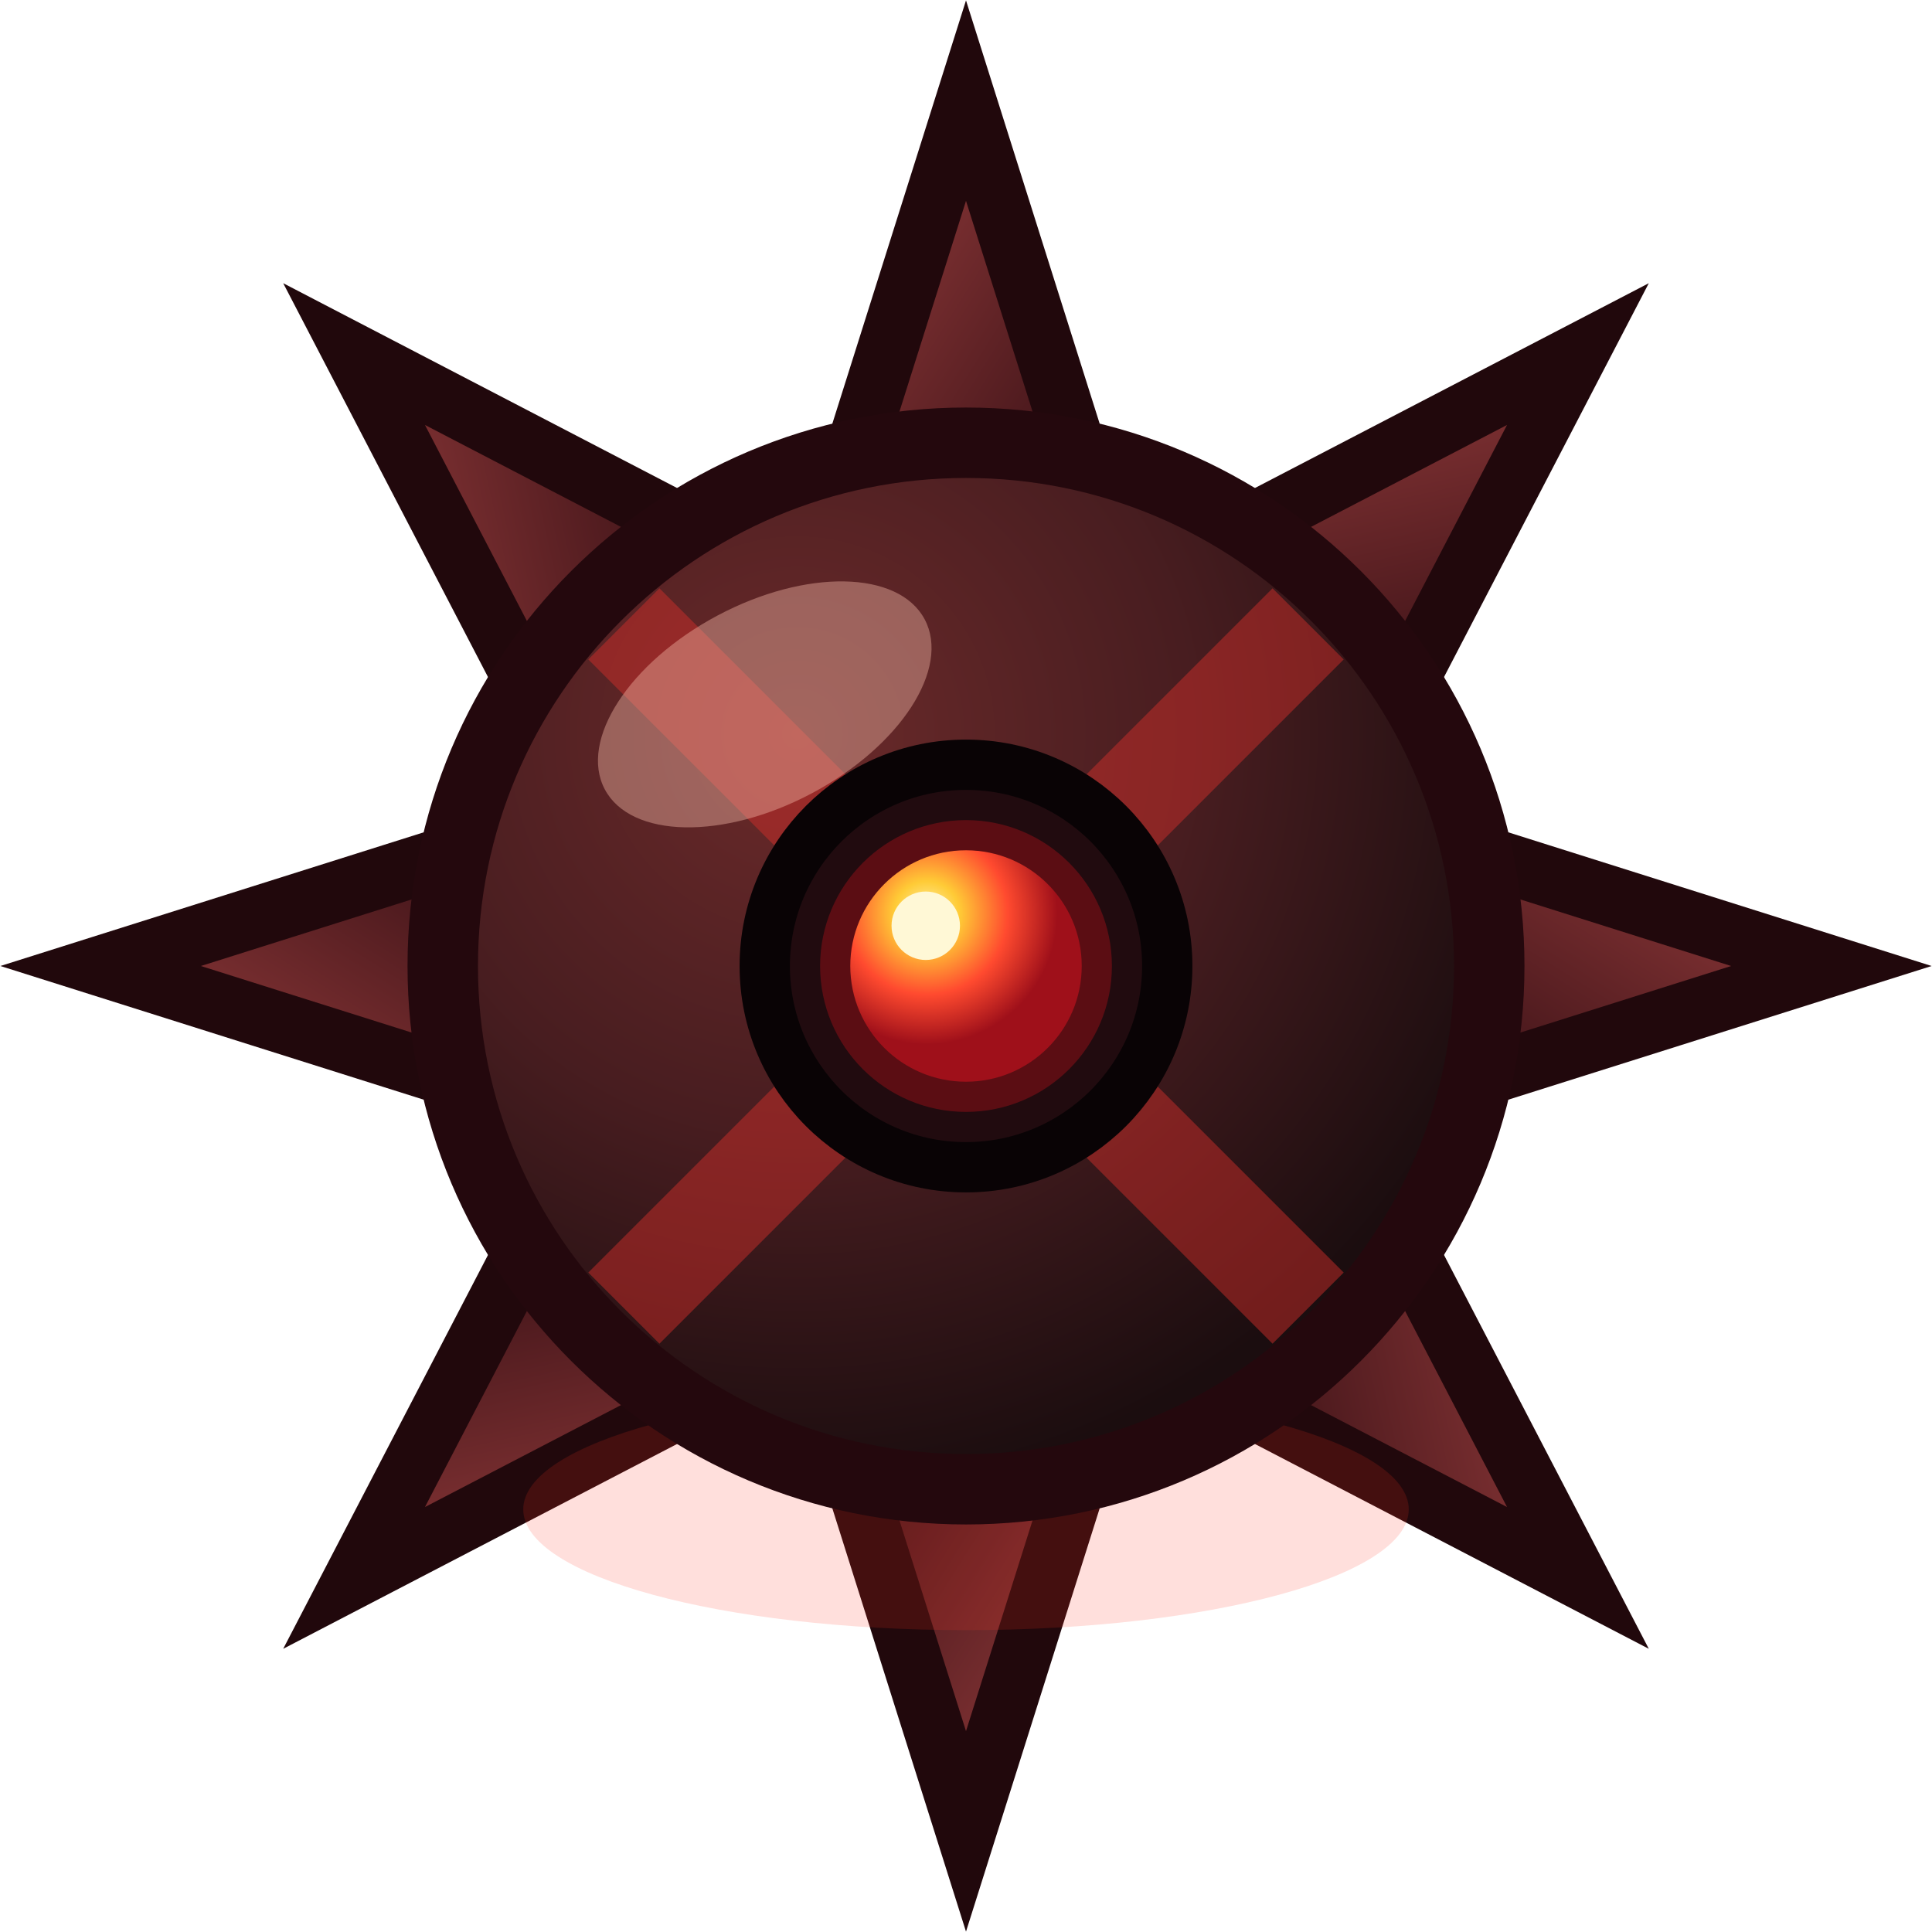
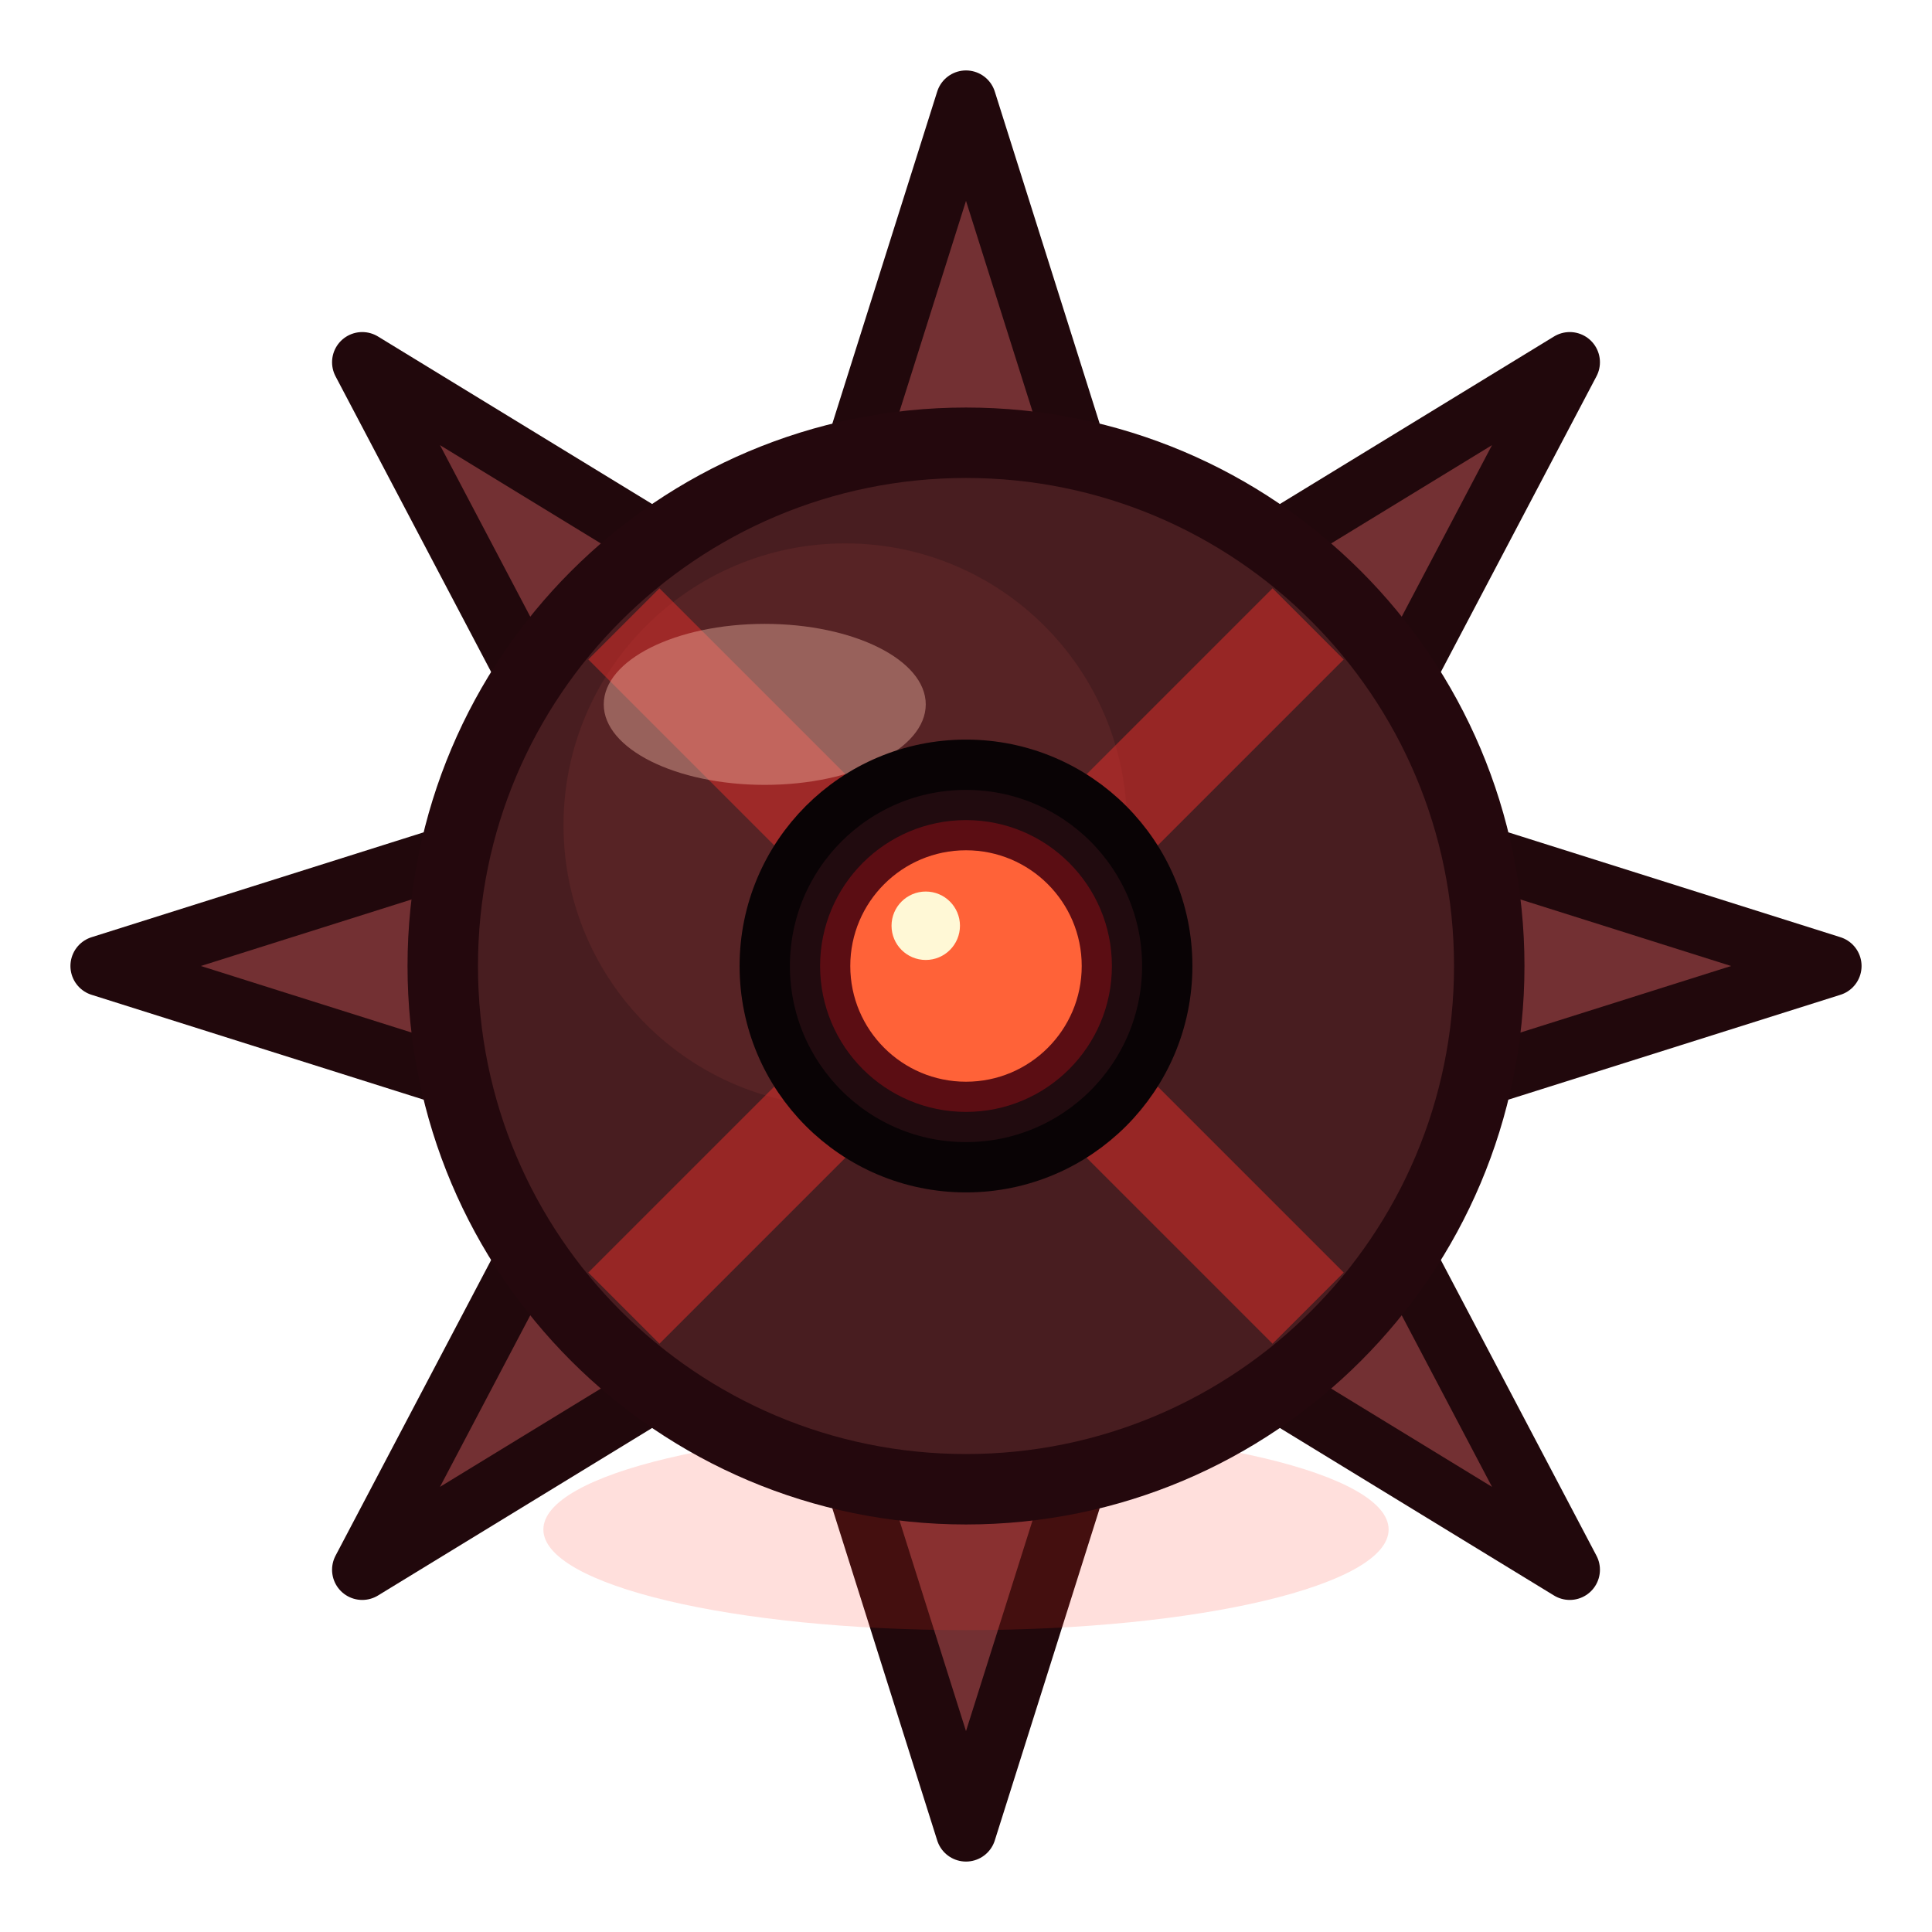
<svg xmlns="http://www.w3.org/2000/svg" width="96" height="96" viewBox="0 0 96 96">
-   <defs>
-     <radialGradient id="b" cx="34%" cy="28%" r="72%">
-       <stop offset="0" stop-color="#6b2a2a" />
-       <stop offset="0.52" stop-color="#481d20" />
-       <stop offset="1" stop-color="#1b0d0f" />
-     </radialGradient>
-     <linearGradient id="s" x1="0" y1="0" x2="1" y2="1">
-       <stop offset="0" stop-color="#9b3e3e" />
-       <stop offset="1" stop-color="#3a1116" />
-     </linearGradient>
-     <radialGradient id="c" cx="35%" cy="30%">
-       <stop offset="0" stop-color="#fff3b0" />
-       <stop offset="0.25" stop-color="#ffcb36" />
-       <stop offset="0.62" stop-color="#ff4a2f" />
-       <stop offset="1" stop-color="#9f101a" />
-     </radialGradient>
-   </defs>
-   <g transform="translate(48 48)" fill="url(#s)" stroke="#21080c" stroke-width="3">
-     <polygon points="0,-43 -6,-24 6,-24" />
-     <polygon points="0,-43 -6,-24 6,-24" transform="rotate(45)" />
-     <polygon points="0,-43 -6,-24 6,-24" transform="rotate(90)" />
-     <polygon points="0,-43 -6,-24 6,-24" transform="rotate(135)" />
-     <polygon points="0,-43 -6,-24 6,-24" transform="rotate(180)" />
-     <polygon points="0,-43 -6,-24 6,-24" transform="rotate(225)" />
-     <polygon points="0,-43 -6,-24 6,-24" transform="rotate(270)" />
-     <polygon points="0,-43 -6,-24 6,-24" transform="rotate(315)" />
+   <g fill="#733033" stroke="#21080c" stroke-width="3" stroke-linejoin="round">
+     <polygon points="48,5 42,24 54,24" />
+     <polygon points="78,18 60,29 68,37" />
+     <polygon points="91,48 72,42 72,54" />
+     <polygon points="78,78 68,59 60,67" />
+     <polygon points="48,91 42,72 54,72" />
+     <polygon points="18,78 28,59 36,67" />
+     <polygon points="5,48 24,42 24,54" />
+     <polygon points="18,18 28,37 36,29" />
  </g>
-   <ellipse cx="48" cy="75" rx="22" ry="6" fill="#ff321f" opacity=".16" />
-   <circle cx="48" cy="48" r="26" fill="url(#b)" stroke="#24080d" stroke-width="3.5" />
-   <path d="M31 31L65 65M65 31L31 65" stroke="#d02d2a" stroke-width="5" opacity=".48" />
-   <ellipse cx="38" cy="35" rx="9" ry="5" fill="#f3b7a7" opacity=".42" transform="rotate(-28 38 35)" />
+   <ellipse cx="48" cy="76" rx="21" ry="5" fill="#ff321f" opacity="0.16" />
+   <circle cx="48" cy="48" r="26" fill="#481d20" stroke="#24080d" stroke-width="3.5" />
+   <circle cx="42" cy="41" r="14" fill="#6b2a2a" opacity="0.42" />
+   <path d="M31 31 L65 65 M65 31 L31 65" stroke="#d02d2a" stroke-width="5" opacity="0.58" />
+   <ellipse cx="38" cy="35" rx="8" ry="4" fill="#f3b7a7" opacity="0.42" />
  <circle cx="48" cy="48" r="10" fill="#210b0f" stroke="#090305" stroke-width="2.5" />
-   <circle cx="48" cy="48" r="6.5" fill="url(#c)" stroke="#5b0d13" stroke-width="1.5" />
+   <circle cx="48" cy="48" r="6.5" fill="#ff6238" stroke="#5b0d13" stroke-width="1.5" />
  <circle cx="46" cy="46" r="1.7" fill="#fff8d6" />
</svg>
